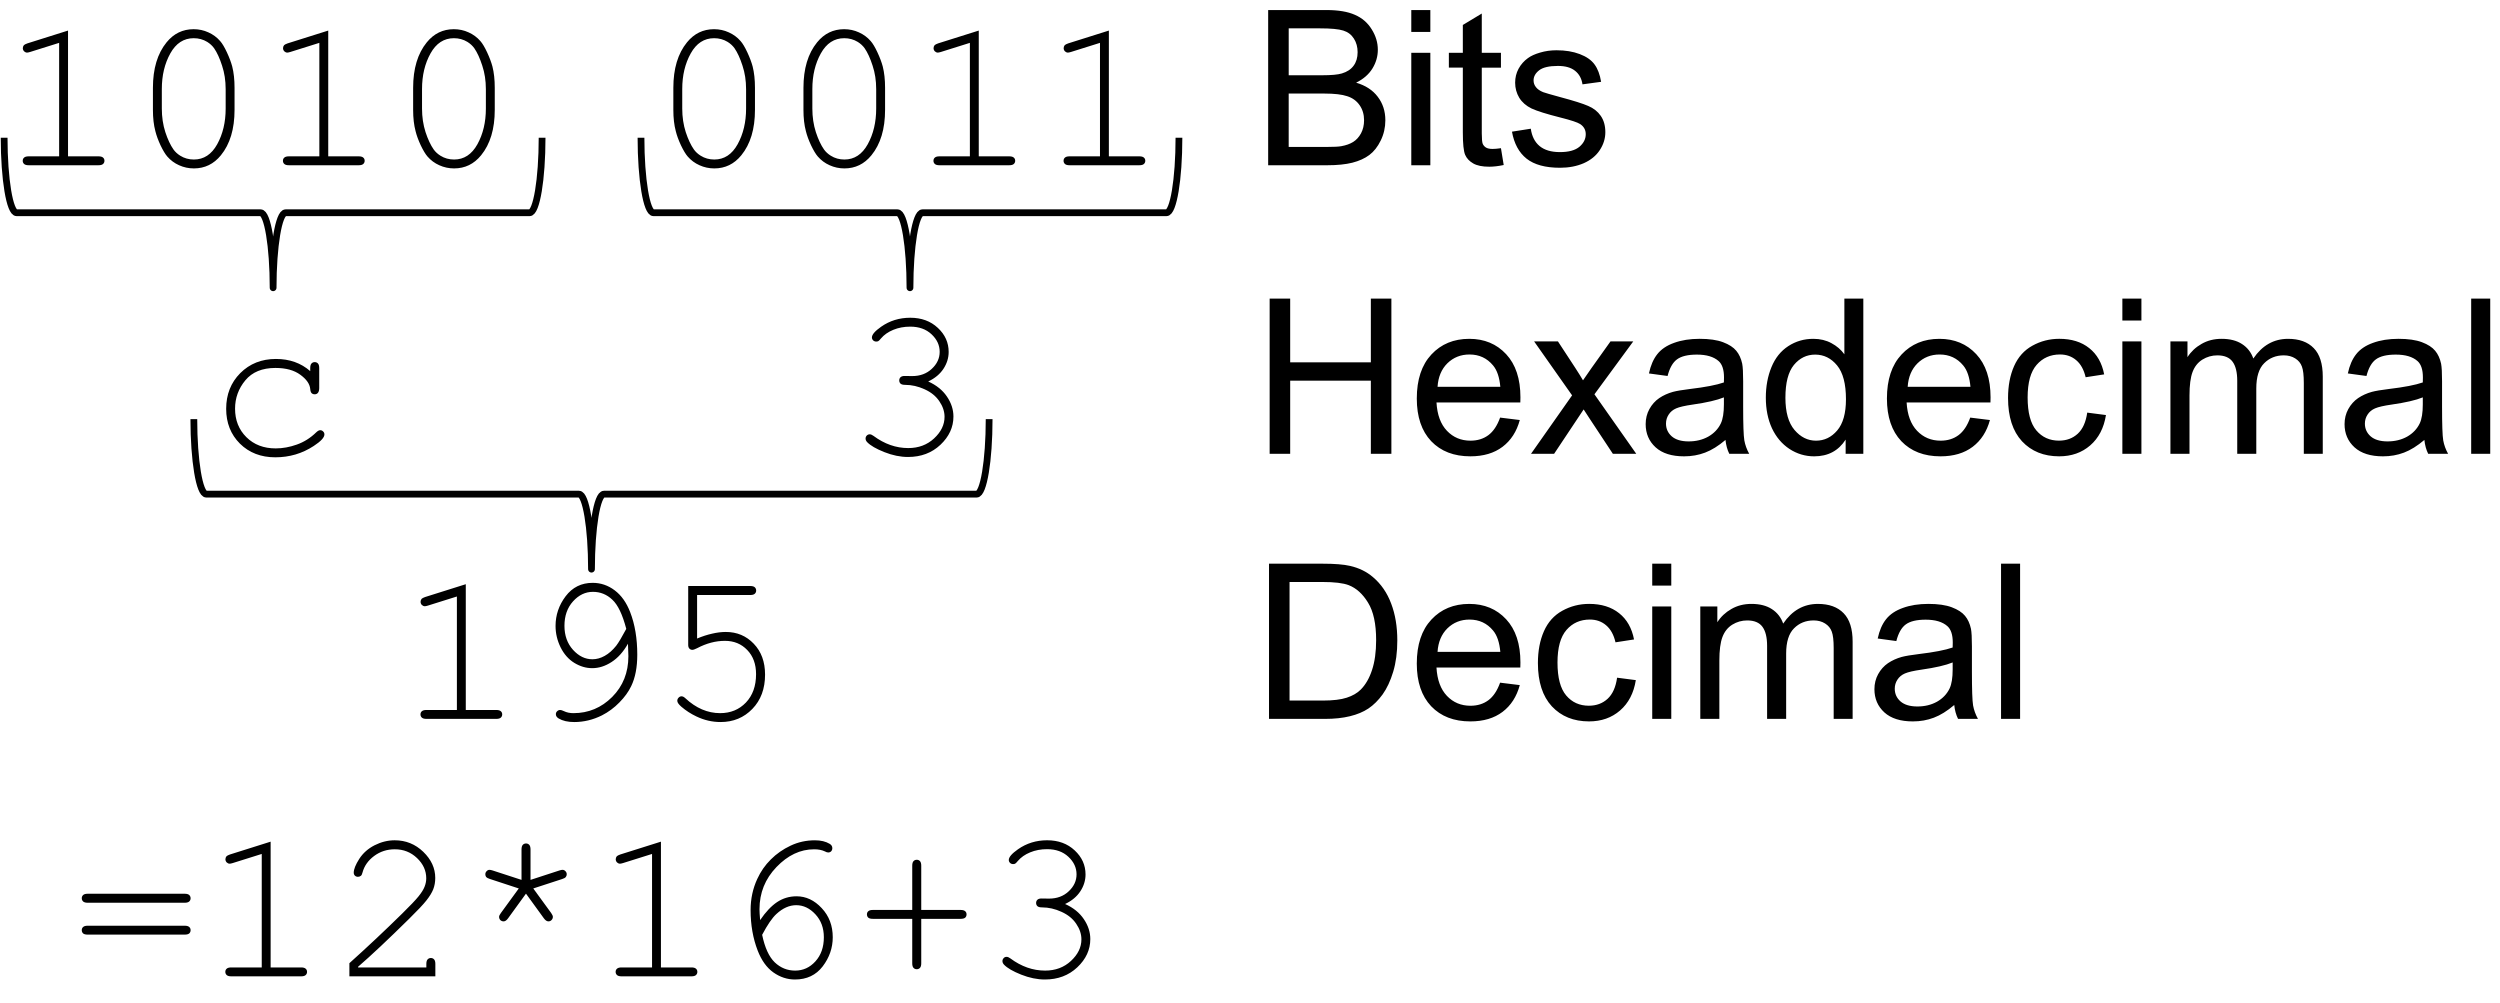
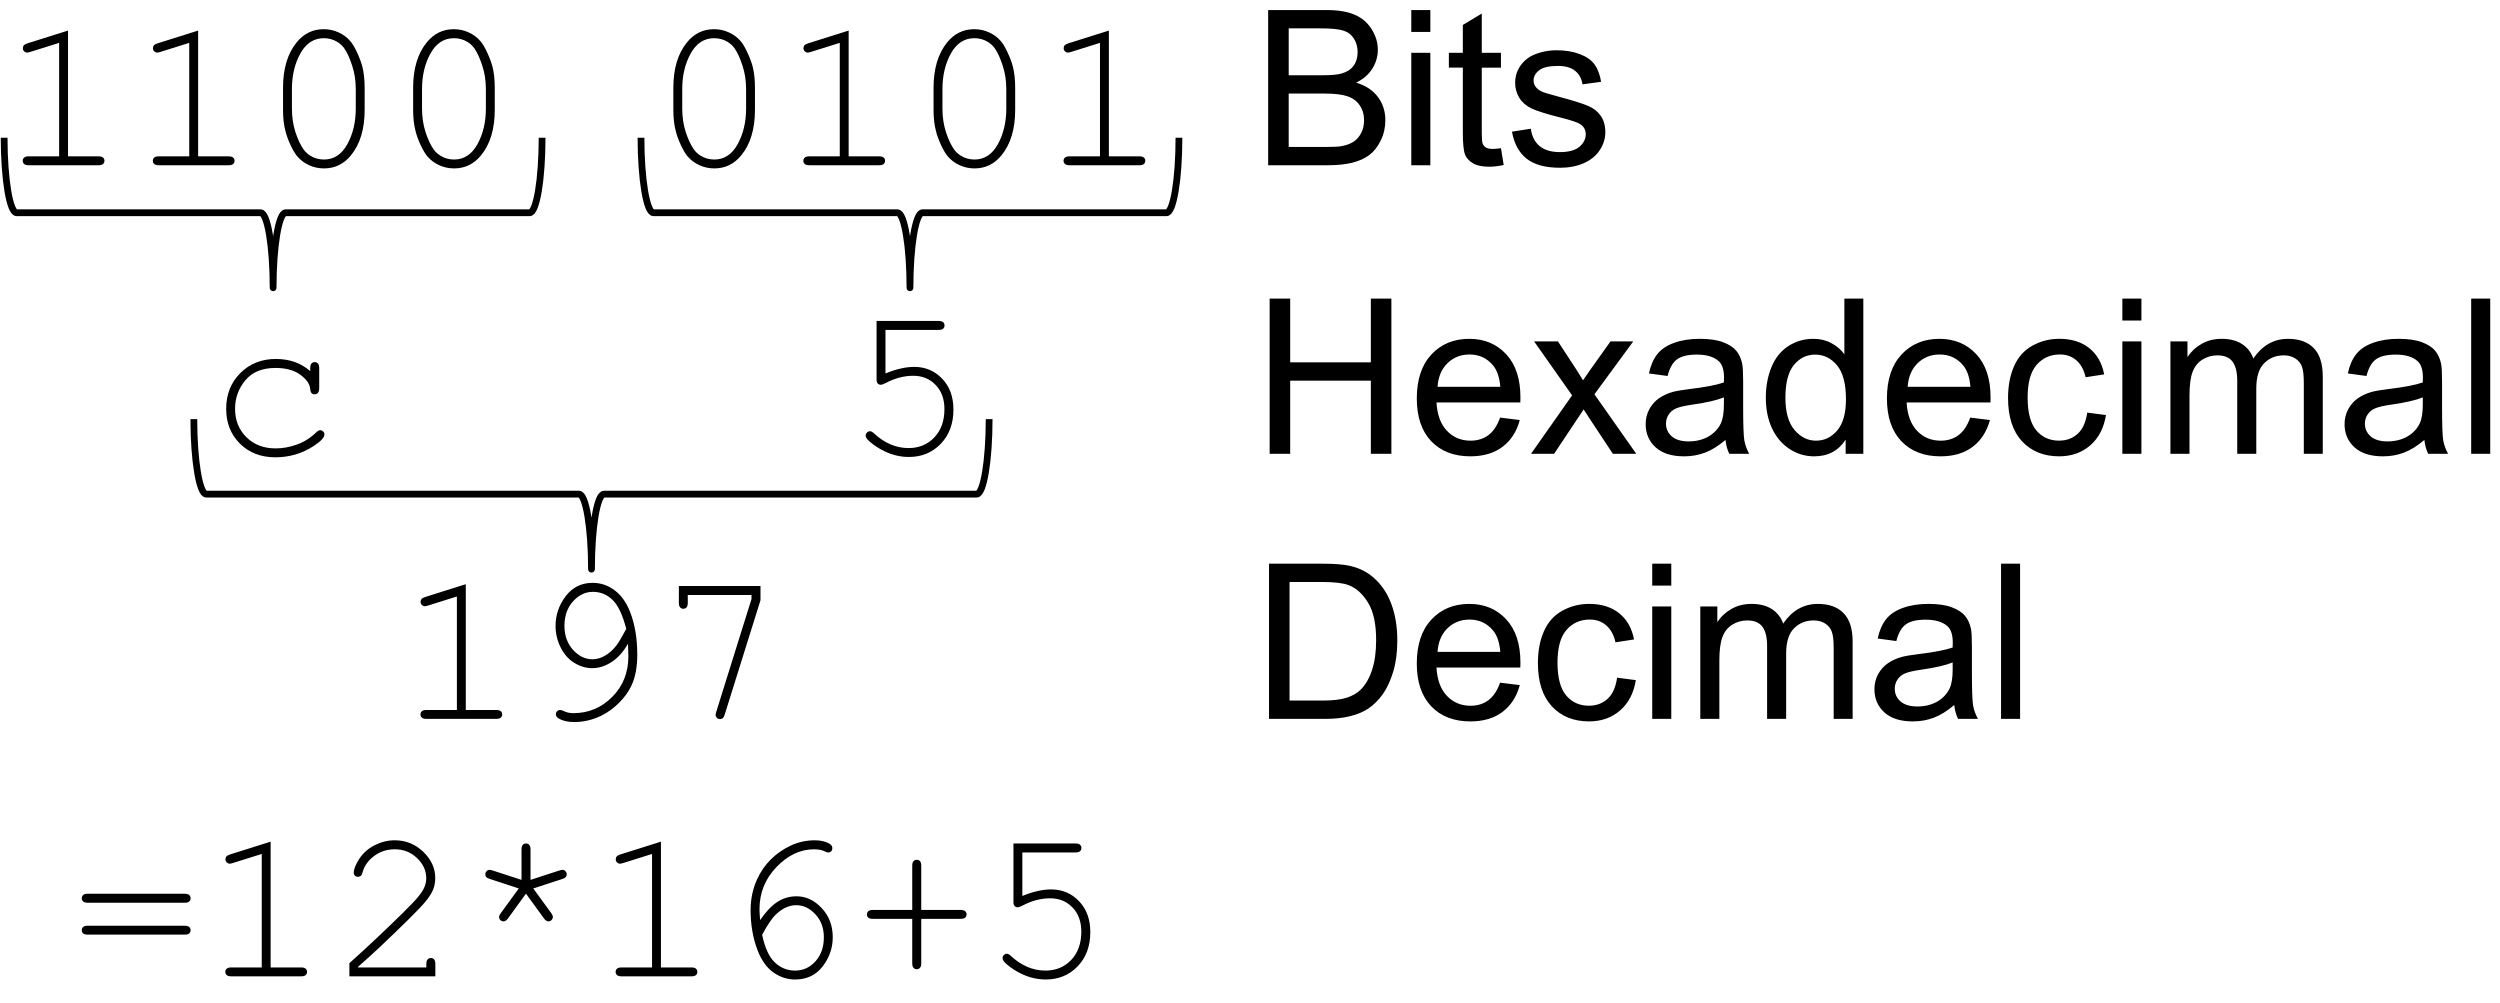
<svg xmlns="http://www.w3.org/2000/svg" version="1.1" viewBox="0.0 0.0 369.0 148.0" fill="none" stroke="none" stroke-linecap="square" stroke-miterlimit="10">
  <clipPath id="p.0">
    <path d="m0 0l369.0 0l0 148.0l-369.0 0l0 -148.0z" clip-rule="nonzero" />
  </clipPath>
  <g clip-path="url(#p.0)">
    <path fill="#000000" fill-opacity="0.0" d="m0 0l369.0 0l0 148.0l-369.0 0z" fill-rule="evenodd" />
    <path fill="#000000" fill-opacity="0.0" d="m-22.0 -15.331l216.409 0l0 39.055l-216.409 0z" fill-rule="evenodd" />
-     <path fill="#000000" d="m10.041 4.514l0 18.562l4.5 0q0.469 0 0.672 0.188q0.203 0.172 0.203 0.469q0 0.281 -0.203 0.469q-0.203 0.188 -0.672 0.188l-10.312 0q-0.469 0 -0.672 -0.188q-0.203 -0.188 -0.203 -0.469q0 -0.297 0.203 -0.469q0.203 -0.188 0.672 -0.188l4.5 0l0 -16.75l-4.281 1.344q-0.312 0.094 -0.453 0.094q-0.234 0 -0.438 -0.188q-0.188 -0.203 -0.188 -0.469q0 -0.234 0.156 -0.438q0.125 -0.125 0.516 -0.266l6.0 -1.891zm24.578 8.453l0 3.25q0 4.234 -2.016 6.703q-1.578 1.938 -3.984 1.938q-1.156 0 -2.188 -0.469q-1.016 -0.453 -1.734 -1.281q-0.453 -0.516 -1.0 -1.656q-0.531 -1.141 -0.766 -2.094q-0.359 -1.344 -0.359 -3.141l0 -3.25q0 -4.25 2.016 -6.719q1.578 -1.938 3.984 -1.938q1.172 0 2.188 0.469q1.016 0.453 1.734 1.281q0.469 0.531 1.0 1.672q0.531 1.141 0.781 2.078q0.344 1.344 0.344 3.156zm-1.312 0.172q0 -1.859 -0.531 -3.453q-0.516 -1.609 -1.172 -2.562q-0.391 -0.547 -1.016 -0.938q-0.891 -0.547 -2.0 -0.547q-2.203 0 -3.453 2.25q-1.25 2.25 -1.25 5.25l0 2.891q0 1.859 0.516 3.469q0.531 1.609 1.203 2.562q0.375 0.531 1.0 0.922q0.891 0.562 2.016 0.562q2.188 0 3.438 -2.25q1.25 -2.266 1.25 -5.266l0 -2.891zm15.141 -8.625l0 18.562l4.5 0q0.469 0 0.672 0.188q0.203 0.172 0.203 0.469q0 0.281 -0.203 0.469q-0.203 0.188 -0.672 0.188l-10.312 0q-0.469 0 -0.672 -0.188q-0.203 -0.188 -0.203 -0.469q0 -0.297 0.203 -0.469q0.203 -0.188 0.672 -0.188l4.5 0l0 -16.75l-4.281 1.344q-0.312 0.094 -0.453 0.094q-0.234 0 -0.438 -0.188q-0.188 -0.203 -0.188 -0.469q0 -0.234 0.156 -0.438q0.125 -0.125 0.516 -0.266l6.0 -1.891zm24.578 8.453l0 3.25q0 4.234 -2.016 6.703q-1.578 1.938 -3.984 1.938q-1.156 0 -2.188 -0.469q-1.016 -0.453 -1.734 -1.281q-0.453 -0.516 -1.0 -1.656q-0.531 -1.141 -0.766 -2.094q-0.359 -1.344 -0.359 -3.141l0 -3.25q0 -4.25 2.016 -6.719q1.578 -1.938 3.984 -1.938q1.172 0 2.188 0.469q1.016 0.453 1.734 1.281q0.469 0.531 1.0 1.672q0.531 1.141 0.781 2.078q0.344 1.344 0.344 3.156zm-1.312 0.172q0 -1.859 -0.531 -3.453q-0.516 -1.609 -1.172 -2.562q-0.391 -0.547 -1.016 -0.938q-0.891 -0.547 -2.0 -0.547q-2.203 0 -3.453 2.25q-1.25 2.25 -1.25 5.25l0 2.891q0 1.859 0.516 3.469q0.531 1.609 1.203 2.562q0.375 0.531 1.0 0.922q0.891 0.562 2.016 0.562q2.188 0 3.438 -2.25q1.25 -2.266 1.25 -5.266l0 -2.891zm39.719 -0.172l0 3.25q0 4.234 -2.016 6.703q-1.578 1.938 -3.984 1.938q-1.156 0 -2.188 -0.469q-1.016 -0.453 -1.734 -1.281q-0.453 -0.516 -1.0 -1.656q-0.531 -1.141 -0.766 -2.094q-0.359 -1.344 -0.359 -3.141l0 -3.25q0 -4.25 2.016 -6.719q1.578 -1.938 3.984 -1.938q1.172 0 2.188 0.469q1.016 0.453 1.734 1.281q0.469 0.531 1.0 1.672q0.531 1.141 0.781 2.078q0.344 1.344 0.344 3.156zm-1.312 0.172q0 -1.859 -0.531 -3.453q-0.516 -1.609 -1.172 -2.562q-0.391 -0.547 -1.016 -0.938q-0.891 -0.547 -2.0 -0.547q-2.203 0 -3.453 2.25q-1.25 2.25 -1.25 5.25l0 2.891q0 1.859 0.516 3.469q0.531 1.609 1.203 2.562q0.375 0.531 1.0 0.922q0.891 0.562 2.016 0.562q2.188 0 3.438 -2.25q1.25 -2.266 1.25 -5.266l0 -2.891zm20.516 -0.172l0 3.25q0 4.234 -2.016 6.703q-1.578 1.938 -3.984 1.938q-1.156 0 -2.188 -0.469q-1.016 -0.453 -1.734 -1.281q-0.453 -0.516 -1.0 -1.656q-0.531 -1.141 -0.766 -2.094q-0.359 -1.344 -0.359 -3.141l0 -3.25q0 -4.25 2.016 -6.719q1.578 -1.938 3.984 -1.938q1.172 0 2.188 0.469q1.016 0.453 1.734 1.281q0.469 0.531 1.0 1.672q0.531 1.141 0.781 2.078q0.344 1.344 0.344 3.156zm-1.312 0.172q0 -1.859 -0.531 -3.453q-0.516 -1.609 -1.172 -2.562q-0.391 -0.547 -1.016 -0.938q-0.891 -0.547 -2.0 -0.547q-2.203 0 -3.453 2.25q-1.25 2.25 -1.25 5.25l0 2.891q0 1.859 0.516 3.469q0.531 1.609 1.203 2.562q0.375 0.531 1.0 0.922q0.891 0.562 2.016 0.562q2.188 0 3.438 -2.25q1.25 -2.266 1.25 -5.266l0 -2.891zm15.141 -8.625l0 18.562l4.5 0q0.469 0 0.672 0.188q0.203 0.172 0.203 0.469q0 0.281 -0.203 0.469q-0.203 0.188 -0.672 0.188l-10.312 0q-0.469 0 -0.672 -0.188q-0.203 -0.188 -0.203 -0.469q0 -0.297 0.203 -0.469q0.203 -0.188 0.672 -0.188l4.5 0l0 -16.75l-4.281 1.344q-0.312 0.094 -0.453 0.094q-0.234 0 -0.438 -0.188q-0.188 -0.203 -0.188 -0.469q0 -0.234 0.156 -0.438q0.125 -0.125 0.516 -0.266l6.0 -1.891zm19.203 0l0 18.562l4.5 0q0.469 0 0.672 0.188q0.203 0.172 0.203 0.469q0 0.281 -0.203 0.469q-0.203 0.188 -0.672 0.188l-10.312 0q-0.469 0 -0.672 -0.188q-0.203 -0.188 -0.203 -0.469q0 -0.297 0.203 -0.469q0.203 -0.188 0.672 -0.188l4.5 0l0 -16.75l-4.281 1.344q-0.312 0.094 -0.453 0.094q-0.234 0 -0.438 -0.188q-0.188 -0.203 -0.188 -0.469q0 -0.234 0.156 -0.438q0.125 -0.125 0.516 -0.266l6.0 -1.891z" fill-rule="nonzero" />
+     <path fill="#000000" d="m10.041 4.514l0 18.562l4.5 0q0.469 0 0.672 0.188q0.203 0.172 0.203 0.469q0 0.281 -0.203 0.469q-0.203 0.188 -0.672 0.188l-10.312 0q-0.469 0 -0.672 -0.188q-0.203 -0.188 -0.203 -0.469q0 -0.297 0.203 -0.469q0.203 -0.188 0.672 -0.188l4.5 0l0 -16.75l-4.281 1.344q-0.312 0.094 -0.453 0.094q-0.234 0 -0.438 -0.188q-0.188 -0.203 -0.188 -0.469q0 -0.234 0.156 -0.438q0.125 -0.125 0.516 -0.266l6.0 -1.891zm19.203 0l0 18.562l4.5 0q0.469 0 0.672 0.188q0.203 0.172 0.203 0.469q0 0.281 -0.203 0.469q-0.203 0.188 -0.672 0.188l-10.312 0q-0.469 0 -0.672 -0.188q-0.203 -0.188 -0.203 -0.469q0 -0.297 0.203 -0.469q0.203 -0.188 0.672 -0.188l4.5 0l0 -16.75l-4.281 1.344q-0.312 0.094 -0.453 0.094q-0.234 0 -0.438 -0.188q-0.188 -0.203 -0.188 -0.469q0 -0.234 0.156 -0.438q0.125 -0.125 0.516 -0.266l6.0 -1.891zm24.578 8.453l0 3.25q0 4.234 -2.016 6.703q-1.578 1.938 -3.984 1.938q-1.156 0 -2.188 -0.469q-1.016 -0.453 -1.734 -1.281q-0.453 -0.516 -1.0 -1.656q-0.531 -1.141 -0.766 -2.094q-0.359 -1.344 -0.359 -3.141l0 -3.25q0 -4.25 2.016 -6.719q1.578 -1.938 3.984 -1.938q1.172 0 2.188 0.469q1.016 0.453 1.734 1.281q0.469 0.531 1.0 1.672q0.531 1.141 0.781 2.078q0.344 1.344 0.344 3.156zm-1.312 0.172q0 -1.859 -0.531 -3.453q-0.516 -1.609 -1.172 -2.562q-0.391 -0.547 -1.016 -0.938q-0.891 -0.547 -2.0 -0.547q-2.203 0 -3.453 2.25q-1.25 2.25 -1.25 5.25l0 2.891q0 1.859 0.516 3.469q0.531 1.609 1.203 2.562q0.375 0.531 1.0 0.922q0.891 0.562 2.016 0.562q2.188 0 3.438 -2.25q1.25 -2.266 1.25 -5.266l0 -2.891zm20.516 -0.172l0 3.25q0 4.234 -2.016 6.703q-1.578 1.938 -3.984 1.938q-1.156 0 -2.188 -0.469q-1.016 -0.453 -1.734 -1.281q-0.453 -0.516 -1.0 -1.656q-0.531 -1.141 -0.766 -2.094q-0.359 -1.344 -0.359 -3.141l0 -3.25q0 -4.25 2.016 -6.719q1.578 -1.938 3.984 -1.938q1.172 0 2.188 0.469q1.016 0.453 1.734 1.281q0.469 0.531 1.0 1.672q0.531 1.141 0.781 2.078q0.344 1.344 0.344 3.156zm-1.312 0.172q0 -1.859 -0.531 -3.453q-0.516 -1.609 -1.172 -2.562q-0.391 -0.547 -1.016 -0.938q-0.891 -0.547 -2.0 -0.547q-2.203 0 -3.453 2.25q-1.25 2.25 -1.25 5.25l0 2.891q0 1.859 0.516 3.469q0.531 1.609 1.203 2.562q0.375 0.531 1.0 0.922q0.891 0.562 2.016 0.562q2.188 0 3.438 -2.25q1.25 -2.266 1.25 -5.266l0 -2.891zm39.719 -0.172l0 3.25q0 4.234 -2.016 6.703q-1.578 1.938 -3.984 1.938q-1.156 0 -2.188 -0.469q-1.016 -0.453 -1.734 -1.281q-0.453 -0.516 -1.0 -1.656q-0.531 -1.141 -0.766 -2.094q-0.359 -1.344 -0.359 -3.141l0 -3.25q0 -4.25 2.016 -6.719q1.578 -1.938 3.984 -1.938q1.172 0 2.188 0.469q1.016 0.453 1.734 1.281q0.469 0.531 1.0 1.672q0.531 1.141 0.781 2.078q0.344 1.344 0.344 3.156zm-1.312 0.172q0 -1.859 -0.531 -3.453q-0.516 -1.609 -1.172 -2.562q-0.391 -0.547 -1.016 -0.938q-0.891 -0.547 -2.0 -0.547q-2.203 0 -3.453 2.25q-1.25 2.25 -1.25 5.25l0 2.891q0 1.859 0.516 3.469q0.531 1.609 1.203 2.562q0.375 0.531 1.0 0.922q0.891 0.562 2.016 0.562q2.188 0 3.438 -2.25q1.25 -2.266 1.25 -5.266l0 -2.891zm15.141 -8.625l0 18.562l4.5 0q0.469 0 0.672 0.188q0.203 0.172 0.203 0.469q0 0.281 -0.203 0.469q-0.203 0.188 -0.672 0.188l-10.312 0q-0.469 0 -0.672 -0.188q-0.203 -0.188 -0.203 -0.469q0 -0.297 0.203 -0.469q0.203 -0.188 0.672 -0.188l4.5 0l0 -16.75l-4.281 1.344q-0.312 0.094 -0.453 0.094q-0.234 0 -0.438 -0.188q-0.188 -0.203 -0.188 -0.469q0 -0.234 0.156 -0.438q0.125 -0.125 0.516 -0.266l6.0 -1.891zm24.578 8.453l0 3.25q0 4.234 -2.016 6.703q-1.578 1.938 -3.984 1.938q-1.156 0 -2.188 -0.469q-1.016 -0.453 -1.734 -1.281q-0.453 -0.516 -1.0 -1.656q-0.531 -1.141 -0.766 -2.094q-0.359 -1.344 -0.359 -3.141l0 -3.25q0 -4.25 2.016 -6.719q1.578 -1.938 3.984 -1.938q1.172 0 2.188 0.469q1.016 0.453 1.734 1.281q0.469 0.531 1.0 1.672q0.531 1.141 0.781 2.078q0.344 1.344 0.344 3.156zm-1.312 0.172q0 -1.859 -0.531 -3.453q-0.516 -1.609 -1.172 -2.562q-0.391 -0.547 -1.016 -0.938q-0.891 -0.547 -2.0 -0.547q-2.203 0 -3.453 2.25q-1.25 2.25 -1.25 5.25l0 2.891q0 1.859 0.516 3.469q0.531 1.609 1.203 2.562q0.375 0.531 1.0 0.922q0.891 0.562 2.016 0.562q2.188 0 3.438 -2.25q1.25 -2.266 1.25 -5.266l0 -2.891zm15.141 -8.625l0 18.562l4.5 0q0.469 0 0.672 0.188q0.203 0.172 0.203 0.469q0 0.281 -0.203 0.469q-0.203 0.188 -0.672 0.188l-10.312 0q-0.469 0 -0.672 -0.188q-0.203 -0.188 -0.203 -0.469q0 -0.297 0.203 -0.469q0.203 -0.188 0.672 -0.188l4.5 0l0 -16.75l-4.281 1.344q-0.312 0.094 -0.453 0.094q-0.234 0 -0.438 -0.188q-0.188 -0.203 -0.188 -0.469q0 -0.234 0.156 -0.438q0.125 -0.125 0.516 -0.266l6.0 -1.891z" fill-rule="nonzero" />
    <path fill="#000000" fill-opacity="0.0" d="m80.013 20.331c0 6.114 -0.826 11.071 -1.845 11.071l-36.011 0c-1.019 0 -1.845 4.957 -1.845 11.071l0 0c0 -6.114 -0.826 -11.071 -1.845 -11.071l-36.011 0l0 0c-1.019 0 -1.845 -4.957 -1.845 -11.071z" fill-rule="evenodd" />
    <path fill="#000000" fill-opacity="0.0" d="m80.013 20.331c0 6.114 -0.826 11.071 -1.845 11.071l-36.011 0c-1.019 0 -1.845 4.957 -1.845 11.071l0 0c0 -6.114 -0.826 -11.071 -1.845 -11.071l-36.011 0l0 0c-1.019 0 -1.845 -4.957 -1.845 -11.071" fill-rule="evenodd" />
    <path stroke="#000000" stroke-width="1.0" stroke-linejoin="round" stroke-linecap="butt" d="m80.013 20.331c0 6.114 -0.826 11.071 -1.845 11.071l-36.011 0c-1.019 0 -1.845 4.957 -1.845 11.071l0 0c0 -6.114 -0.826 -11.071 -1.845 -11.071l-36.011 0l0 0c-1.019 0 -1.845 -4.957 -1.845 -11.071" fill-rule="evenodd" />
    <path fill="#000000" fill-opacity="0.0" d="m9.856 27.26l60.913 0l0 43.591l-60.913 0z" fill-rule="evenodd" />
    <path fill="#000000" d="m45.789 54.777l0 -0.438q0 -0.484 0.188 -0.688q0.188 -0.203 0.469 -0.203q0.297 0 0.484 0.203q0.188 0.203 0.188 0.688l0 2.969q-0.016 0.484 -0.203 0.688q-0.172 0.203 -0.469 0.203q-0.266 0 -0.453 -0.172q-0.172 -0.188 -0.203 -0.609q-0.094 -1.109 -1.469 -2.109q-1.359 -1.0 -3.672 -1.0q-2.922 0 -4.438 1.828q-1.516 1.828 -1.516 4.188q0 2.547 1.672 4.203q1.672 1.656 4.328 1.656q1.531 0 3.109 -0.562q1.594 -0.562 2.875 -1.812q0.328 -0.312 0.578 -0.312q0.266 0 0.438 0.188q0.188 0.172 0.188 0.438q0 0.672 -1.578 1.703q-2.547 1.672 -5.672 1.672q-3.172 0 -5.219 -2.016q-2.031 -2.031 -2.031 -5.141q0 -3.172 2.078 -5.266q2.094 -2.094 5.266 -2.094q3.016 0 5.063 1.797z" fill-rule="nonzero" />
    <path fill="#000000" fill-opacity="0.0" d="m94.517 27.26l79.591 0l0 43.591l-79.591 0z" fill-rule="evenodd" />
-     <path fill="#000000" d="m137.008 56.308q1.812 0.812 2.766 2.234q0.953 1.406 0.953 2.938q0 2.359 -1.922 4.172q-1.906 1.797 -4.781 1.797q-1.688 0 -3.5 -0.719q-1.812 -0.719 -2.531 -1.469q-0.234 -0.25 -0.234 -0.531q0 -0.25 0.172 -0.438q0.188 -0.188 0.438 -0.188q0.25 0 0.562 0.234q2.422 1.797 5.125 1.797q2.281 0 3.812 -1.422q1.547 -1.438 1.547 -3.188q0 -1.172 -0.766 -2.297q-0.75 -1.125 -2.172 -1.766q-1.422 -0.656 -2.875 -0.656q-0.469 0 -0.672 -0.172q-0.203 -0.188 -0.203 -0.484q0 -0.281 0.188 -0.469q0.203 -0.188 0.594 -0.188l1.125 0.016q1.766 0 2.906 -1.078q1.156 -1.078 1.156 -2.5q0 -1.469 -1.203 -2.594q-1.203 -1.125 -3.141 -1.125q-1.359 0 -2.5 0.469q-1.141 0.469 -1.828 1.281q-0.25 0.312 -0.391 0.391q-0.125 0.062 -0.297 0.062q-0.266 0 -0.453 -0.172q-0.188 -0.188 -0.188 -0.438q0 -0.625 1.359 -1.578q1.891 -1.328 4.297 -1.328q2.484 0 4.078 1.5q1.594 1.484 1.594 3.547q0 1.312 -0.766 2.484q-0.766 1.172 -2.25 1.875z" fill-rule="nonzero" />
+     <path fill="#000000" d="m130.695 48.699l0 6.422q1.156 -0.484 2.219 -0.719q1.062 -0.25 2.016 -0.25q2.469 0 4.125 1.734q1.672 1.734 1.672 4.562q0 3.125 -1.875 5.062q-1.875 1.938 -4.688 1.938q-1.859 0 -3.578 -0.828q-1.219 -0.578 -2.219 -1.438q-0.594 -0.516 -0.594 -0.859q0 -0.281 0.188 -0.469q0.188 -0.203 0.438 -0.203q0.266 0 0.562 0.281q2.359 2.203 5.141 2.203q2.297 0 3.797 -1.562q1.5 -1.578 1.5 -4.188q0 -2.219 -1.297 -3.562q-1.297 -1.359 -3.297 -1.359q-2.047 0 -4.094 1.078q-0.5 0.25 -0.703 0.25q-0.281 0 -0.453 -0.188q-0.172 -0.188 -0.172 -0.531l0 -8.703l9.156 0q0.469 0 0.672 0.188q0.203 0.188 0.203 0.484q0 0.281 -0.203 0.469q-0.203 0.188 -0.672 0.188l-7.844 0z" fill-rule="nonzero" />
    <path fill="#000000" fill-opacity="0.0" d="m175.837 -15.331l87.15 0l0 43.591l-87.15 0z" fill-rule="evenodd" />
    <path fill="#000000" d="m187.181 24.389l0 -22.906l8.594 0q2.625 0 4.203 0.703q1.594 0.688 2.484 2.141q0.906 1.438 0.906 3.016q0 1.469 -0.797 2.766q-0.797 1.297 -2.406 2.094q2.078 0.609 3.188 2.078q1.125 1.469 1.125 3.469q0 1.609 -0.688 3.0q-0.672 1.375 -1.672 2.125q-1.0 0.75 -2.516 1.141q-1.5 0.375 -3.688 0.375l-8.734 0zm3.031 -13.281l4.953 0q2.016 0 2.891 -0.266q1.156 -0.344 1.734 -1.141q0.594 -0.797 0.594 -2.0q0 -1.141 -0.547 -2.0q-0.547 -0.875 -1.562 -1.188q-1.016 -0.328 -3.484 -0.328l-4.578 0l0 6.922zm0 10.578l5.703 0q1.469 0 2.062 -0.109q1.047 -0.188 1.75 -0.625q0.703 -0.438 1.156 -1.266q0.453 -0.844 0.453 -1.938q0 -1.281 -0.656 -2.219q-0.656 -0.953 -1.828 -1.328q-1.156 -0.391 -3.344 -0.391l-5.297 0l0 7.875zm18.094 -16.969l0 -3.234l2.812 0l0 3.234l-2.812 0zm0 19.672l0 -16.594l2.812 0l0 16.594l-2.812 0zm13.234 -2.516l0.406 2.484q-1.188 0.25 -2.125 0.25q-1.531 0 -2.375 -0.484q-0.844 -0.484 -1.188 -1.266q-0.344 -0.797 -0.344 -3.328l0 -9.547l-2.062 0l0 -2.188l2.062 0l0 -4.109l2.797 -1.687l0 5.797l2.828 0l0 2.188l-2.828 0l0 9.703q0 1.203 0.141 1.547q0.156 0.344 0.484 0.547q0.344 0.203 0.969 0.203q0.469 0 1.234 -0.109zm1.625 -2.438l2.781 -0.438q0.234 1.672 1.297 2.562q1.078 0.891 3.0 0.891q1.938 0 2.875 -0.781q0.938 -0.797 0.938 -1.859q0 -0.953 -0.828 -1.5q-0.578 -0.375 -2.875 -0.953q-3.094 -0.781 -4.297 -1.344q-1.188 -0.578 -1.812 -1.578q-0.609 -1.016 -0.609 -2.234q0 -1.109 0.5 -2.047q0.516 -0.953 1.391 -1.578q0.656 -0.484 1.781 -0.812q1.141 -0.344 2.438 -0.344q1.953 0 3.422 0.562q1.484 0.562 2.188 1.531q0.703 0.953 0.969 2.562l-2.75 0.375q-0.188 -1.281 -1.094 -2.0q-0.891 -0.719 -2.531 -0.719q-1.938 0 -2.766 0.641q-0.828 0.641 -0.828 1.5q0 0.547 0.344 0.984q0.344 0.453 1.078 0.75q0.422 0.156 2.484 0.719q2.984 0.797 4.156 1.312q1.188 0.5 1.859 1.469q0.672 0.969 0.672 2.406q0 1.406 -0.828 2.656q-0.812 1.234 -2.359 1.922q-1.547 0.672 -3.5 0.672q-3.234 0 -4.938 -1.344q-1.688 -1.344 -2.156 -3.984z" fill-rule="nonzero" />
    <path fill="#000000" fill-opacity="0.0" d="m175.837 27.26l212.157 0l0 43.591l-212.157 0z" fill-rule="evenodd" />
    <path fill="#000000" d="m187.4 66.98l0 -22.906l3.031 0l0 9.406l11.906 0l0 -9.406l3.031 0l0 22.906l-3.031 0l0 -10.797l-11.906 0l0 10.797l-3.031 0zm34.016 -5.344l2.906 0.359q-0.688 2.547 -2.547 3.953q-1.859 1.406 -4.75 1.406q-3.641 0 -5.781 -2.234q-2.125 -2.25 -2.125 -6.297q0 -4.188 2.156 -6.5q2.156 -2.312 5.594 -2.312q3.328 0 5.438 2.266q2.109 2.266 2.109 6.375q0 0.25 -0.016 0.75l-12.375 0q0.156 2.734 1.547 4.188q1.391 1.453 3.469 1.453q1.547 0 2.641 -0.812q1.094 -0.812 1.734 -2.594zm-9.234 -4.547l9.266 0q-0.188 -2.094 -1.062 -3.141q-1.344 -1.625 -3.484 -1.625q-1.938 0 -3.266 1.297q-1.312 1.297 -1.453 3.469zm13.797 9.891l6.062 -8.625l-5.609 -7.969l3.516 0l2.547 3.891q0.719 1.109 1.156 1.859q0.688 -1.031 1.266 -1.828l2.797 -3.922l3.359 0l-5.734 7.812l6.172 8.781l-3.453 0l-3.406 -5.156l-0.906 -1.391l-4.359 6.547l-3.406 0zm28.703 -2.047q-1.562 1.328 -3.016 1.875q-1.438 0.547 -3.094 0.547q-2.734 0 -4.203 -1.328q-1.469 -1.344 -1.469 -3.422q0 -1.219 0.547 -2.219q0.562 -1.016 1.453 -1.625q0.906 -0.609 2.031 -0.922q0.828 -0.219 2.5 -0.422q3.406 -0.406 5.016 -0.969q0.016 -0.578 0.016 -0.734q0 -1.719 -0.797 -2.422q-1.078 -0.953 -3.203 -0.953q-1.984 0 -2.938 0.703q-0.938 0.688 -1.391 2.453l-2.75 -0.375q0.375 -1.766 1.234 -2.844q0.859 -1.094 2.484 -1.672q1.625 -0.594 3.766 -0.594q2.125 0 3.453 0.5q1.328 0.5 1.953 1.266q0.625 0.75 0.875 1.906q0.141 0.719 0.141 2.594l0 3.75q0 3.922 0.172 4.969q0.188 1.031 0.719 1.984l-2.938 0q-0.438 -0.875 -0.562 -2.047zm-0.234 -6.281q-1.531 0.625 -4.594 1.062q-1.734 0.25 -2.453 0.562q-0.719 0.312 -1.109 0.922q-0.391 0.594 -0.391 1.328q0 1.125 0.844 1.875q0.859 0.75 2.5 0.75q1.625 0 2.891 -0.703q1.266 -0.719 1.859 -1.953q0.453 -0.953 0.453 -2.812l0 -1.031zm17.969 8.328l0 -2.094q-1.578 2.469 -4.641 2.469q-1.984 0 -3.656 -1.094q-1.656 -1.094 -2.578 -3.047q-0.906 -1.969 -0.906 -4.516q0 -2.484 0.828 -4.5q0.828 -2.031 2.484 -3.109q1.656 -1.078 3.703 -1.078q1.5 0 2.672 0.641q1.172 0.625 1.906 1.641l0 -8.219l2.797 0l0 22.906l-2.609 0zm-8.891 -8.281q0 3.188 1.344 4.766q1.344 1.578 3.172 1.578q1.844 0 3.125 -1.5q1.297 -1.516 1.297 -4.609q0 -3.406 -1.312 -5.0q-1.312 -1.594 -3.234 -1.594q-1.875 0 -3.141 1.531q-1.25 1.531 -1.25 4.828zm27.281 2.938l2.906 0.359q-0.688 2.547 -2.547 3.953q-1.859 1.406 -4.75 1.406q-3.641 0 -5.781 -2.234q-2.125 -2.25 -2.125 -6.297q0 -4.188 2.156 -6.5q2.156 -2.312 5.594 -2.312q3.328 0 5.438 2.266q2.109 2.266 2.109 6.375q0 0.25 -0.016 0.75l-12.375 0q0.156 2.734 1.547 4.188q1.391 1.453 3.469 1.453q1.547 0 2.641 -0.812q1.094 -0.812 1.734 -2.594zm-9.234 -4.547l9.266 0q-0.188 -2.094 -1.062 -3.141q-1.344 -1.625 -3.484 -1.625q-1.938 0 -3.266 1.297q-1.312 1.297 -1.453 3.469zm26.5 3.812l2.766 0.359q-0.453 2.859 -2.328 4.484q-1.859 1.609 -4.578 1.609q-3.406 0 -5.484 -2.219q-2.062 -2.234 -2.062 -6.391q0 -2.688 0.891 -4.703q0.891 -2.016 2.703 -3.016q1.828 -1.016 3.969 -1.016q2.703 0 4.422 1.375q1.719 1.359 2.203 3.875l-2.734 0.422q-0.391 -1.672 -1.391 -2.516q-0.984 -0.844 -2.391 -0.844q-2.125 0 -3.453 1.531q-1.328 1.516 -1.328 4.812q0 3.344 1.281 4.859q1.281 1.516 3.344 1.516q1.656 0 2.766 -1.016q1.109 -1.016 1.406 -3.125zm5.188 -13.594l0 -3.234l2.812 0l0 3.234l-2.812 0zm0 19.672l0 -16.594l2.812 0l0 16.594l-2.812 0zm7.094 0l0 -16.594l2.516 0l0 2.328q0.781 -1.219 2.078 -1.953q1.297 -0.75 2.953 -0.75q1.844 0 3.016 0.766q1.188 0.766 1.672 2.141q1.969 -2.906 5.125 -2.906q2.469 0 3.797 1.375q1.328 1.359 1.328 4.203l0 11.391l-2.797 0l0 -10.453q0 -1.688 -0.281 -2.422q-0.266 -0.75 -0.984 -1.203q-0.719 -0.453 -1.688 -0.453q-1.75 0 -2.906 1.172q-1.156 1.156 -1.156 3.719l0 9.641l-2.812 0l0 -10.781q0 -1.875 -0.688 -2.812q-0.688 -0.938 -2.25 -0.938q-1.188 0 -2.203 0.625q-1.0 0.625 -1.453 1.828q-0.453 1.203 -0.453 3.469l0 8.609l-2.812 0zm37.484 -2.047q-1.562 1.328 -3.016 1.875q-1.438 0.547 -3.094 0.547q-2.734 0 -4.203 -1.328q-1.469 -1.344 -1.469 -3.422q0 -1.219 0.547 -2.219q0.562 -1.016 1.453 -1.625q0.906 -0.609 2.031 -0.922q0.828 -0.219 2.5 -0.422q3.406 -0.406 5.016 -0.969q0.016 -0.578 0.016 -0.734q0 -1.719 -0.797 -2.422q-1.078 -0.953 -3.203 -0.953q-1.984 0 -2.938 0.703q-0.938 0.688 -1.391 2.453l-2.75 -0.375q0.375 -1.766 1.234 -2.844q0.859 -1.094 2.484 -1.672q1.625 -0.594 3.766 -0.594q2.125 0 3.453 0.5q1.328 0.5 1.953 1.266q0.625 0.75 0.875 1.906q0.141 0.719 0.141 2.594l0 3.75q0 3.922 0.172 4.969q0.188 1.031 0.719 1.984l-2.938 0q-0.438 -0.875 -0.562 -2.047zm-0.234 -6.281q-1.531 0.625 -4.594 1.062q-1.734 0.25 -2.453 0.562q-0.719 0.312 -1.109 0.922q-0.391 0.594 -0.391 1.328q0 1.125 0.844 1.875q0.859 0.75 2.5 0.75q1.625 0 2.891 -0.703q1.266 -0.719 1.859 -1.953q0.453 -0.953 0.453 -2.812l0 -1.031zm7.141 8.328l0 -22.906l2.812 0l0 22.906l-2.812 0z" fill-rule="nonzero" />
    <path fill="#000000" fill-opacity="0.0" d="m-4.979 66.386l184.567 0l0 83.717l-184.567 0z" fill-rule="evenodd" />
-     <path fill="#000000" d="m68.75 86.231l0 18.562l4.5 0q0.469 0 0.672 0.188q0.203 0.172 0.203 0.469q0 0.281 -0.203 0.469q-0.203 0.188 -0.672 0.188l-10.313 0q-0.469 0 -0.672 -0.188q-0.203 -0.188 -0.203 -0.469q0 -0.297 0.203 -0.469q0.203 -0.188 0.672 -0.188l4.5 0l0 -16.75l-4.281 1.344q-0.312 0.094 -0.453 0.094q-0.234 0 -0.438 -0.188q-0.188 -0.203 -0.188 -0.469q0 -0.234 0.156 -0.438q0.125 -0.125 0.516 -0.266l6 -1.891zm23.938 8.781q-1.016 1.797 -2.422 2.703q-1.391 0.906 -2.859 0.906q-1.359 0 -2.641 -0.781q-1.266 -0.781 -2.016 -2.281q-0.75 -1.516 -0.75 -3.172q0 -2.406 1.484 -4.375q1.5 -1.984 4.0 -1.984q1.781 0 3.25 1.109q1.469 1.109 2.281 3.219q1.047 2.703 1.047 6.281q0 2.781 -0.891 4.625q-0.594 1.25 -1.75 2.422q-1.141 1.172 -2.578 1.906q-1.969 0.984 -4.094 0.984q-1.406 0 -2.297 -0.531q-0.406 -0.25 -0.406 -0.625q0 -0.266 0.188 -0.438q0.188 -0.188 0.453 -0.188q0.188 0 0.547 0.172q0.609 0.297 1.406 0.297q3.328 0 5.719 -2.391q2.391 -2.406 2.391 -6.016q0 -0.656 -0.062 -1.844zm-0.25 -2.188q-0.828 -3.172 -2.062 -4.312q-1.219 -1.156 -2.859 -1.156q-1.672 0 -2.938 1.406q-1.266 1.406 -1.266 3.609q0 2.141 1.266 3.547q1.266 1.391 2.859 1.391q0.922 0 1.812 -0.5q0.906 -0.5 1.703 -1.5q0.516 -0.672 1.484 -2.484zm10.453 -5.0l0 6.422q1.156 -0.484 2.219 -0.719q1.062 -0.25 2.016 -0.25q2.469 0 4.125 1.734q1.672 1.734 1.672 4.562q0 3.125 -1.875 5.062q-1.875 1.938 -4.688 1.938q-1.859 0 -3.578 -0.828q-1.219 -0.578 -2.219 -1.438q-0.594 -0.516 -0.594 -0.859q0 -0.281 0.188 -0.469q0.188 -0.203 0.438 -0.203q0.266 0 0.562 0.281q2.359 2.203 5.141 2.203q2.297 0 3.797 -1.562q1.5 -1.578 1.5 -4.188q0 -2.219 -1.297 -3.562q-1.297 -1.359 -3.297 -1.359q-2.047 0 -4.094 1.078q-0.5 0.25 -0.703 0.25q-0.281 0 -0.453 -0.188q-0.172 -0.188 -0.172 -0.531l0 -8.703l9.156 0q0.469 0 0.672 0.188q0.203 0.188 0.203 0.484q0 0.281 -0.203 0.469q-0.203 0.188 -0.672 0.188l-7.844 0z" fill-rule="nonzero" />
-     <path fill="#000000" d="m27.257 133.246l-14.312 0q-0.469 0 -0.672 -0.188q-0.203 -0.188 -0.203 -0.484q0 -0.281 0.203 -0.469q0.203 -0.188 0.672 -0.188l14.312 0q0.469 0 0.672 0.188q0.203 0.188 0.203 0.484q0 0.281 -0.203 0.469q-0.203 0.188 -0.672 0.188zm0 4.703l-14.312 0q-0.469 0 -0.672 -0.172q-0.203 -0.188 -0.203 -0.484q0 -0.297 0.203 -0.469q0.203 -0.188 0.672 -0.188l14.312 0q0.469 0 0.672 0.188q0.203 0.172 0.203 0.469q0 0.297 -0.203 0.484q-0.203 0.172 -0.672 0.172zm12.688 -13.719l0 18.563l4.5 0q0.469 0 0.672 0.188q0.203 0.172 0.203 0.469q0 0.281 -0.203 0.469q-0.203 0.188 -0.672 0.188l-10.312 0q-0.469 0 -0.672 -0.188q-0.203 -0.188 -0.203 -0.469q0 -0.297 0.203 -0.469q0.203 -0.188 0.672 -0.188l4.5 0l0 -16.75l-4.281 1.344q-0.312 0.094 -0.453 0.094q-0.234 0 -0.438 -0.188q-0.188 -0.203 -0.188 -0.469q0 -0.234 0.156 -0.438q0.125 -0.125 0.516 -0.266l6.0 -1.891zm12.906 18.563l10.078 0l0 -0.516q0 -0.469 0.188 -0.672q0.188 -0.203 0.484 -0.203q0.281 0 0.469 0.203q0.188 0.203 0.188 0.672l0 1.828l-12.688 0l0 -1.938q4.0 -3.594 7.781 -7.312q1.766 -1.734 2.422 -2.547q0.656 -0.812 0.891 -1.422q0.25 -0.625 0.25 -1.25q0 -1.688 -1.359 -2.984q-1.359 -1.297 -3.281 -1.297q-1.719 0 -3.047 0.984q-1.328 0.984 -1.719 2.438q-0.094 0.375 -0.234 0.484q-0.188 0.156 -0.438 0.156q-0.266 0 -0.453 -0.172q-0.172 -0.188 -0.172 -0.438q0 -0.75 0.812 -2.031q0.828 -1.281 2.266 -2.016q1.453 -0.734 2.969 -0.734q2.453 0 4.219 1.703q1.766 1.703 1.766 3.859q0 0.906 -0.297 1.672q-0.297 0.75 -1.016 1.656q-0.703 0.891 -2.547 2.703q-4.625 4.562 -7.531 7.078l0 0.094zm24.125 -12.922l0 -4.484q0 -0.484 0.188 -0.688q0.188 -0.203 0.484 -0.203q0.281 0 0.469 0.203q0.188 0.203 0.188 0.688l0 4.484l4.266 -1.391q0.297 -0.094 0.453 -0.094q0.25 0 0.438 0.203q0.188 0.188 0.188 0.453q0 0.234 -0.141 0.406q-0.125 0.172 -0.531 0.297l-4.266 1.391l2.641 3.625q0.25 0.359 0.25 0.562q0 0.281 -0.203 0.484q-0.188 0.188 -0.453 0.188q-0.344 0 -0.672 -0.453l-2.641 -3.641l-2.641 3.641q-0.328 0.453 -0.656 0.453q-0.281 0 -0.484 -0.188q-0.188 -0.203 -0.188 -0.484q0 -0.203 0.266 -0.562l2.641 -3.625l-4.281 -1.406q-0.391 -0.125 -0.531 -0.281q-0.125 -0.172 -0.125 -0.406q0 -0.266 0.188 -0.453q0.188 -0.203 0.422 -0.203q0.172 0 0.469 0.094l4.266 1.391zm20.578 -5.641l0 18.563l4.5 0q0.469 0 0.672 0.188q0.203 0.172 0.203 0.469q0 0.281 -0.203 0.469q-0.203 0.188 -0.672 0.188l-10.312 0q-0.469 0 -0.672 -0.188q-0.203 -0.188 -0.203 -0.469q0 -0.297 0.203 -0.469q0.203 -0.188 0.672 -0.188l4.5 0l0 -16.75l-4.281 1.344q-0.312 0.094 -0.453 0.094q-0.234 0 -0.438 -0.188q-0.188 -0.203 -0.188 -0.469q0 -0.234 0.156 -0.438q0.125 -0.125 0.516 -0.266l6.0 -1.891zm14.641 11.578q1.219 -1.797 2.5 -2.656q1.297 -0.859 2.875 -0.859q2.094 0 3.719 1.75q1.625 1.734 1.625 4.297q0 2.344 -1.484 4.297q-1.484 1.938 -4.094 1.938q-1.703 0 -3.188 -1.047q-1.469 -1.047 -2.312 -3.219q-1.047 -2.703 -1.047 -5.984q0 -2.469 0.984 -4.594q0.75 -1.641 2.0 -2.875q1.25 -1.25 2.906 -2.031q1.672 -0.797 3.609 -0.797q1.312 0 2.188 0.531q0.375 0.234 0.375 0.625q0 0.281 -0.172 0.469q-0.172 0.172 -0.438 0.172q-0.203 0 -0.484 -0.156q-0.641 -0.312 -1.594 -0.312q-3.047 0 -5.562 2.625q-2.5 2.609 -2.5 6.219q0 0.516 0.094 1.609zm0.297 2.172q0.594 2.844 1.859 4.062q1.281 1.219 3.016 1.219q1.75 0 2.984 -1.359q1.25 -1.375 1.25 -3.562q0 -2.047 -1.25 -3.391q-1.25 -1.344 -2.828 -1.344q-1.516 0 -2.922 1.297q-0.938 0.859 -2.109 3.078zm23.484 -2.359l0 6.562q0 0.469 -0.188 0.672q-0.188 0.203 -0.484 0.203q-0.281 0 -0.469 -0.203q-0.188 -0.203 -0.188 -0.672l0 -6.562l-5.812 0q-0.469 0 -0.672 -0.172q-0.203 -0.188 -0.203 -0.484q0 -0.297 0.203 -0.469q0.203 -0.188 0.672 -0.188l5.812 0l0 -6.531q0 -0.469 0.188 -0.672q0.188 -0.203 0.484 -0.203q0.281 0 0.469 0.203q0.188 0.203 0.188 0.672l0 6.531l5.812 0q0.469 0 0.672 0.188q0.203 0.172 0.203 0.469q0 0.297 -0.203 0.484q-0.203 0.172 -0.672 0.172l-5.812 0zm21.234 -2.188q1.812 0.812 2.766 2.234q0.953 1.406 0.953 2.938q0 2.359 -1.922 4.172q-1.906 1.797 -4.781 1.797q-1.688 0 -3.5 -0.719q-1.812 -0.719 -2.531 -1.469q-0.234 -0.25 -0.234 -0.531q0 -0.25 0.172 -0.438q0.188 -0.188 0.438 -0.188q0.25 0 0.562 0.234q2.422 1.797 5.125 1.797q2.281 0 3.812 -1.422q1.547 -1.438 1.547 -3.188q0 -1.172 -0.766 -2.297q-0.75 -1.125 -2.172 -1.766q-1.422 -0.656 -2.875 -0.656q-0.469 0 -0.672 -0.172q-0.203 -0.188 -0.203 -0.484q0 -0.281 0.188 -0.469q0.203 -0.188 0.594 -0.188l1.125 0.016q1.766 0 2.906 -1.078q1.156 -1.078 1.156 -2.5q0 -1.469 -1.203 -2.594q-1.203 -1.125 -3.141 -1.125q-1.359 0 -2.5 0.469q-1.141 0.469 -1.828 1.281q-0.25 0.312 -0.391 0.391q-0.125 0.062 -0.297 0.062q-0.266 0 -0.453 -0.172q-0.188 -0.188 -0.188 -0.438q0 -0.625 1.359 -1.578q1.891 -1.328 4.297 -1.328q2.484 0 4.078 1.5q1.594 1.484 1.594 3.547q0 1.312 -0.766 2.484q-0.766 1.172 -2.25 1.875z" fill-rule="nonzero" />
+     <path fill="#000000" d="m68.75 86.231l0 18.562l4.5 0q0.469 0 0.672 0.188q0.203 0.172 0.203 0.469q0 0.281 -0.203 0.469q-0.203 0.188 -0.672 0.188l-10.313 0q-0.469 0 -0.672 -0.188q-0.203 -0.188 -0.203 -0.469q0 -0.297 0.203 -0.469q0.203 -0.188 0.672 -0.188l4.5 0l0 -16.75l-4.281 1.344q-0.312 0.094 -0.453 0.094q-0.234 0 -0.438 -0.188q-0.188 -0.203 -0.188 -0.469q0 -0.234 0.156 -0.438q0.125 -0.125 0.516 -0.266l6 -1.891zm23.938 8.781q-1.016 1.797 -2.422 2.703q-1.391 0.906 -2.859 0.906q-1.359 0 -2.641 -0.781q-1.266 -0.781 -2.016 -2.281q-0.75 -1.516 -0.75 -3.172q0 -2.406 1.484 -4.375q1.5 -1.984 4.0 -1.984q1.781 0 3.25 1.109q1.469 1.109 2.281 3.219q1.047 2.703 1.047 6.281q0 2.781 -0.891 4.625q-0.594 1.25 -1.75 2.422q-1.141 1.172 -2.578 1.906q-1.969 0.984 -4.094 0.984q-1.406 0 -2.297 -0.531q-0.406 -0.25 -0.406 -0.625q0 -0.266 0.188 -0.438q0.188 -0.188 0.453 -0.188q0.188 0 0.547 0.172q0.609 0.297 1.406 0.297q3.328 0 5.719 -2.391q2.391 -2.406 2.391 -6.016q0 -0.656 -0.062 -1.844zm-0.25 -2.188q-0.828 -3.172 -2.062 -4.312q-1.219 -1.156 -2.859 -1.156q-1.672 0 -2.938 1.406q-1.266 1.406 -1.266 3.609q0 2.141 1.266 3.547q1.266 1.391 2.859 1.391q0.922 0 1.812 -0.5q0.906 -0.5 1.703 -1.5q0.516 -0.672 1.484 -2.484zm18.484 -4.406l0 -0.594l-9.406 0l0 1.156q0 0.469 -0.188 0.672q-0.172 0.203 -0.469 0.203q-0.281 0 -0.469 -0.203q-0.188 -0.203 -0.188 -0.672l0 -2.484l12.047 0l0 2.094l-5.281 16.875q-0.125 0.406 -0.297 0.547q-0.172 0.125 -0.391 0.125q-0.281 0 -0.469 -0.188q-0.188 -0.188 -0.188 -0.438q0 -0.156 0.094 -0.438l5.203 -16.656z" fill-rule="nonzero" />
+     <path fill="#000000" d="m27.257 133.246l-14.312 0q-0.469 0 -0.672 -0.188q-0.203 -0.188 -0.203 -0.484q0 -0.281 0.203 -0.469q0.203 -0.188 0.672 -0.188l14.312 0q0.469 0 0.672 0.188q0.203 0.188 0.203 0.484q0 0.281 -0.203 0.469q-0.203 0.188 -0.672 0.188zm0 4.703l-14.312 0q-0.469 0 -0.672 -0.172q-0.203 -0.188 -0.203 -0.484q0 -0.297 0.203 -0.469q0.203 -0.188 0.672 -0.188l14.312 0q0.469 0 0.672 0.188q0.203 0.172 0.203 0.469q0 0.297 -0.203 0.484q-0.203 0.172 -0.672 0.172zm12.688 -13.719l0 18.563l4.5 0q0.469 0 0.672 0.188q0.203 0.172 0.203 0.469q0 0.281 -0.203 0.469q-0.203 0.188 -0.672 0.188l-10.312 0q-0.469 0 -0.672 -0.188q-0.203 -0.188 -0.203 -0.469q0 -0.297 0.203 -0.469q0.203 -0.188 0.672 -0.188l4.5 0l0 -16.75l-4.281 1.344q-0.312 0.094 -0.453 0.094q-0.234 0 -0.438 -0.188q-0.188 -0.203 -0.188 -0.469q0 -0.234 0.156 -0.438q0.125 -0.125 0.516 -0.266l6.0 -1.891zm12.906 18.563l10.078 0l0 -0.516q0 -0.469 0.188 -0.672q0.188 -0.203 0.484 -0.203q0.281 0 0.469 0.203q0.188 0.203 0.188 0.672l0 1.828l-12.688 0l0 -1.938q4.0 -3.594 7.781 -7.312q1.766 -1.734 2.422 -2.547q0.656 -0.812 0.891 -1.422q0.25 -0.625 0.25 -1.25q0 -1.688 -1.359 -2.984q-1.359 -1.297 -3.281 -1.297q-1.719 0 -3.047 0.984q-1.328 0.984 -1.719 2.438q-0.094 0.375 -0.234 0.484q-0.188 0.156 -0.438 0.156q-0.266 0 -0.453 -0.172q-0.172 -0.188 -0.172 -0.438q0 -0.75 0.812 -2.031q0.828 -1.281 2.266 -2.016q1.453 -0.734 2.969 -0.734q2.453 0 4.219 1.703q1.766 1.703 1.766 3.859q0 0.906 -0.297 1.672q-0.297 0.75 -1.016 1.656q-0.703 0.891 -2.547 2.703q-4.625 4.562 -7.531 7.078l0 0.094zm24.125 -12.922l0 -4.484q0 -0.484 0.188 -0.688q0.188 -0.203 0.484 -0.203q0.281 0 0.469 0.203q0.188 0.203 0.188 0.688l0 4.484l4.266 -1.391q0.297 -0.094 0.453 -0.094q0.25 0 0.438 0.203q0.188 0.188 0.188 0.453q0 0.234 -0.141 0.406q-0.125 0.172 -0.531 0.297l-4.266 1.391l2.641 3.625q0.25 0.359 0.25 0.562q0 0.281 -0.203 0.484q-0.188 0.188 -0.453 0.188q-0.344 0 -0.672 -0.453l-2.641 -3.641l-2.641 3.641q-0.328 0.453 -0.656 0.453q-0.281 0 -0.484 -0.188q-0.188 -0.203 -0.188 -0.484q0 -0.203 0.266 -0.562l2.641 -3.625l-4.281 -1.406q-0.391 -0.125 -0.531 -0.281q-0.125 -0.172 -0.125 -0.406q0 -0.266 0.188 -0.453q0.188 -0.203 0.422 -0.203q0.172 0 0.469 0.094l4.266 1.391zm20.578 -5.641l0 18.563l4.5 0q0.469 0 0.672 0.188q0.203 0.172 0.203 0.469q0 0.281 -0.203 0.469q-0.203 0.188 -0.672 0.188l-10.312 0q-0.469 0 -0.672 -0.188q-0.203 -0.188 -0.203 -0.469q0 -0.297 0.203 -0.469q0.203 -0.188 0.672 -0.188l4.5 0l0 -16.75l-4.281 1.344q-0.312 0.094 -0.453 0.094q-0.234 0 -0.438 -0.188q-0.188 -0.203 -0.188 -0.469q0 -0.234 0.156 -0.438q0.125 -0.125 0.516 -0.266l6.0 -1.891zm14.641 11.578q1.219 -1.797 2.5 -2.656q1.297 -0.859 2.875 -0.859q2.094 0 3.719 1.75q1.625 1.734 1.625 4.297q0 2.344 -1.484 4.297q-1.484 1.938 -4.094 1.938q-1.703 0 -3.188 -1.047q-1.469 -1.047 -2.312 -3.219q-1.047 -2.703 -1.047 -5.984q0 -2.469 0.984 -4.594q0.75 -1.641 2.0 -2.875q1.25 -1.25 2.906 -2.031q1.672 -0.797 3.609 -0.797q1.312 0 2.188 0.531q0.375 0.234 0.375 0.625q0 0.281 -0.172 0.469q-0.172 0.172 -0.438 0.172q-0.203 0 -0.484 -0.156q-0.641 -0.312 -1.594 -0.312q-3.047 0 -5.562 2.625q-2.5 2.609 -2.5 6.219q0 0.516 0.094 1.609zm0.297 2.172q0.594 2.844 1.859 4.062q1.281 1.219 3.016 1.219q1.75 0 2.984 -1.359q1.25 -1.375 1.25 -3.562q0 -2.047 -1.25 -3.391q-1.25 -1.344 -2.828 -1.344q-1.516 0 -2.922 1.297q-0.938 0.859 -2.109 3.078zm23.484 -2.359l0 6.562q0 0.469 -0.188 0.672q-0.188 0.203 -0.484 0.203q-0.281 0 -0.469 -0.203q-0.188 -0.203 -0.188 -0.672l0 -6.562l-5.812 0q-0.469 0 -0.672 -0.172q-0.203 -0.188 -0.203 -0.484q0 -0.297 0.203 -0.469q0.203 -0.188 0.672 -0.188l5.812 0l0 -6.531q0 -0.469 0.188 -0.672q0.188 -0.203 0.484 -0.203q0.281 0 0.469 0.203q0.188 0.203 0.188 0.672l0 6.531l5.812 0q0.469 0 0.672 0.188q0.203 0.172 0.203 0.469q0 0.297 -0.203 0.484q-0.203 0.172 -0.672 0.172l-5.812 0zm14.922 -9.797l0 6.422q1.156 -0.484 2.219 -0.719q1.062 -0.25 2.016 -0.25q2.469 0 4.125 1.734q1.672 1.734 1.672 4.562q0 3.125 -1.875 5.062q-1.875 1.938 -4.688 1.938q-1.859 0 -3.578 -0.828q-1.219 -0.578 -2.219 -1.438q-0.594 -0.516 -0.594 -0.859q0 -0.281 0.188 -0.469q0.188 -0.203 0.438 -0.203q0.266 0 0.562 0.281q2.359 2.203 5.141 2.203q2.297 0 3.797 -1.562q1.5 -1.578 1.5 -4.188q0 -2.219 -1.297 -3.562q-1.297 -1.359 -3.297 -1.359q-2.047 0 -4.094 1.078q-0.5 0.25 -0.703 0.25q-0.281 0 -0.453 -0.188q-0.172 -0.188 -0.172 -0.531l0 -8.703l9.156 0q0.469 0 0.672 0.188q0.203 0.188 0.203 0.484q0 0.281 -0.203 0.469q-0.203 0.188 -0.672 0.188l-7.844 0z" fill-rule="nonzero" />
    <path fill="#000000" fill-opacity="0.0" d="m175.837 66.386l151.15 0l0 43.591l-151.15 0z" fill-rule="evenodd" />
    <path fill="#000000" d="m187.306 106.106l0 -22.906l7.891 0q2.672 0 4.078 0.328q1.969 0.453 3.359 1.641q1.812 1.531 2.703 3.922q0.906 2.375 0.906 5.438q0 2.609 -0.609 4.625q-0.609 2.016 -1.562 3.344q-0.953 1.312 -2.094 2.078q-1.125 0.75 -2.734 1.141q-1.594 0.391 -3.672 0.391l-8.266 0zm3.031 -2.703l4.891 0q2.266 0 3.547 -0.422q1.297 -0.422 2.062 -1.188q1.078 -1.078 1.672 -2.891q0.609 -1.828 0.609 -4.422q0 -3.594 -1.188 -5.516q-1.172 -1.938 -2.859 -2.594q-1.219 -0.469 -3.922 -0.469l-4.812 0l0 17.5zm31.078 -2.641l2.906 0.359q-0.688 2.547 -2.547 3.953q-1.859 1.406 -4.75 1.406q-3.641 0 -5.781 -2.234q-2.125 -2.25 -2.125 -6.297q0 -4.188 2.156 -6.5q2.156 -2.312 5.594 -2.312q3.328 0 5.438 2.266q2.109 2.266 2.109 6.375q0 0.25 -0.016 0.75l-12.375 0q0.156 2.734 1.547 4.188q1.391 1.453 3.469 1.453q1.547 0 2.641 -0.812q1.094 -0.812 1.734 -2.594zm-9.234 -4.547l9.266 0q-0.188 -2.094 -1.062 -3.141q-1.344 -1.625 -3.484 -1.625q-1.938 0 -3.266 1.297q-1.312 1.297 -1.453 3.469zm26.5 3.812l2.766 0.359q-0.453 2.859 -2.328 4.484q-1.859 1.609 -4.578 1.609q-3.406 0 -5.484 -2.219q-2.062 -2.234 -2.062 -6.391q0 -2.688 0.891 -4.703q0.891 -2.016 2.703 -3.016q1.828 -1.016 3.969 -1.016q2.703 0 4.422 1.375q1.719 1.359 2.203 3.875l-2.734 0.422q-0.391 -1.672 -1.391 -2.516q-0.984 -0.844 -2.391 -0.844q-2.125 0 -3.453 1.531q-1.328 1.516 -1.328 4.812q0 3.344 1.281 4.859q1.281 1.516 3.344 1.516q1.656 0 2.766 -1.016q1.109 -1.016 1.406 -3.125zm5.188 -13.594l0 -3.234l2.812 0l0 3.234l-2.812 0zm0 19.672l0 -16.594l2.812 0l0 16.594l-2.812 0zm7.094 0l0 -16.594l2.516 0l0 2.328q0.781 -1.219 2.078 -1.953q1.297 -0.75 2.953 -0.75q1.844 0 3.016 0.766q1.188 0.766 1.672 2.141q1.969 -2.906 5.125 -2.906q2.469 0 3.797 1.375q1.328 1.359 1.328 4.203l0 11.391l-2.797 0l0 -10.453q0 -1.688 -0.281 -2.422q-0.266 -0.75 -0.984 -1.203q-0.719 -0.453 -1.688 -0.453q-1.75 0 -2.906 1.172q-1.156 1.156 -1.156 3.719l0 9.641l-2.812 0l0 -10.781q0 -1.875 -0.688 -2.812q-0.688 -0.938 -2.25 -0.938q-1.188 0 -2.203 0.625q-1.0 0.625 -1.453 1.828q-0.453 1.203 -0.453 3.469l0 8.609l-2.812 0zm37.484 -2.047q-1.562 1.328 -3.016 1.875q-1.438 0.547 -3.094 0.547q-2.734 0 -4.203 -1.328q-1.469 -1.344 -1.469 -3.422q0 -1.219 0.547 -2.219q0.562 -1.016 1.453 -1.625q0.906 -0.609 2.031 -0.922q0.828 -0.219 2.5 -0.422q3.406 -0.406 5.016 -0.969q0.016 -0.578 0.016 -0.734q0 -1.719 -0.797 -2.422q-1.078 -0.953 -3.203 -0.953q-1.984 0 -2.938 0.703q-0.938 0.688 -1.391 2.453l-2.75 -0.375q0.375 -1.766 1.234 -2.844q0.859 -1.094 2.484 -1.672q1.625 -0.594 3.766 -0.594q2.125 0 3.453 0.5q1.328 0.5 1.953 1.266q0.625 0.75 0.875 1.906q0.141 0.719 0.141 2.594l0 3.75q0 3.922 0.172 4.969q0.188 1.031 0.719 1.984l-2.938 0q-0.438 -0.875 -0.562 -2.047zm-0.234 -6.281q-1.531 0.625 -4.594 1.062q-1.734 0.25 -2.453 0.562q-0.719 0.312 -1.109 0.922q-0.391 0.594 -0.391 1.328q0 1.125 0.844 1.875q0.859 0.75 2.5 0.75q1.625 0 2.891 -0.703q1.266 -0.719 1.859 -1.953q0.453 -0.953 0.453 -2.812l0 -1.031zm7.141 8.328l0 -22.906l2.812 0l0 22.906l-2.812 0z" fill-rule="nonzero" />
    <path fill="#000000" fill-opacity="0.0" d="m174.013 20.331c0 6.114 -0.826 11.071 -1.845 11.071l-36.011 0c-1.019 0 -1.845 4.957 -1.845 11.071l0 0c0 -6.114 -0.826 -11.071 -1.845 -11.071l-36.011 0l0 0c-1.019 0 -1.845 -4.957 -1.845 -11.071z" fill-rule="evenodd" />
    <path fill="#000000" fill-opacity="0.0" d="m174.013 20.331c0 6.114 -0.826 11.071 -1.845 11.071l-36.011 0c-1.019 0 -1.845 4.957 -1.845 11.071l0 0c0 -6.114 -0.826 -11.071 -1.845 -11.071l-36.011 0l0 0c-1.019 0 -1.845 -4.957 -1.845 -11.071" fill-rule="evenodd" />
    <path stroke="#000000" stroke-width="1.0" stroke-linejoin="round" stroke-linecap="butt" d="m174.013 20.331c0 6.114 -0.826 11.071 -1.845 11.071l-36.011 0c-1.019 0 -1.845 4.957 -1.845 11.071l0 0c0 -6.114 -0.826 -11.071 -1.845 -11.071l-36.011 0l0 0c-1.019 0 -1.845 -4.957 -1.845 -11.071" fill-rule="evenodd" />
    <path fill="#000000" fill-opacity="0.0" d="m145.997 61.866c0 6.114 -0.826 11.071 -1.845 11.071l-55.003 0c-1.019 0 -1.845 4.957 -1.845 11.071l0 0c0 -6.114 -0.826 -11.071 -1.845 -11.071l-55.003 0l0 0c-1.019 0 -1.845 -4.957 -1.845 -11.071z" fill-rule="evenodd" />
    <path fill="#000000" fill-opacity="0.0" d="m145.997 61.866c0 6.114 -0.826 11.071 -1.845 11.071l-55.003 0c-1.019 0 -1.845 4.957 -1.845 11.071l0 0c0 -6.114 -0.826 -11.071 -1.845 -11.071l-55.003 0l0 0c-1.019 0 -1.845 -4.957 -1.845 -11.071" fill-rule="evenodd" />
    <path stroke="#000000" stroke-width="1.0" stroke-linejoin="round" stroke-linecap="butt" d="m145.997 61.866c0 6.114 -0.826 11.071 -1.845 11.071l-55.003 0c-1.019 0 -1.845 4.957 -1.845 11.071l0 0c0 -6.114 -0.826 -11.071 -1.845 -11.071l-55.003 0l0 0c-1.019 0 -1.845 -4.957 -1.845 -11.071" fill-rule="evenodd" />
  </g>
</svg>
